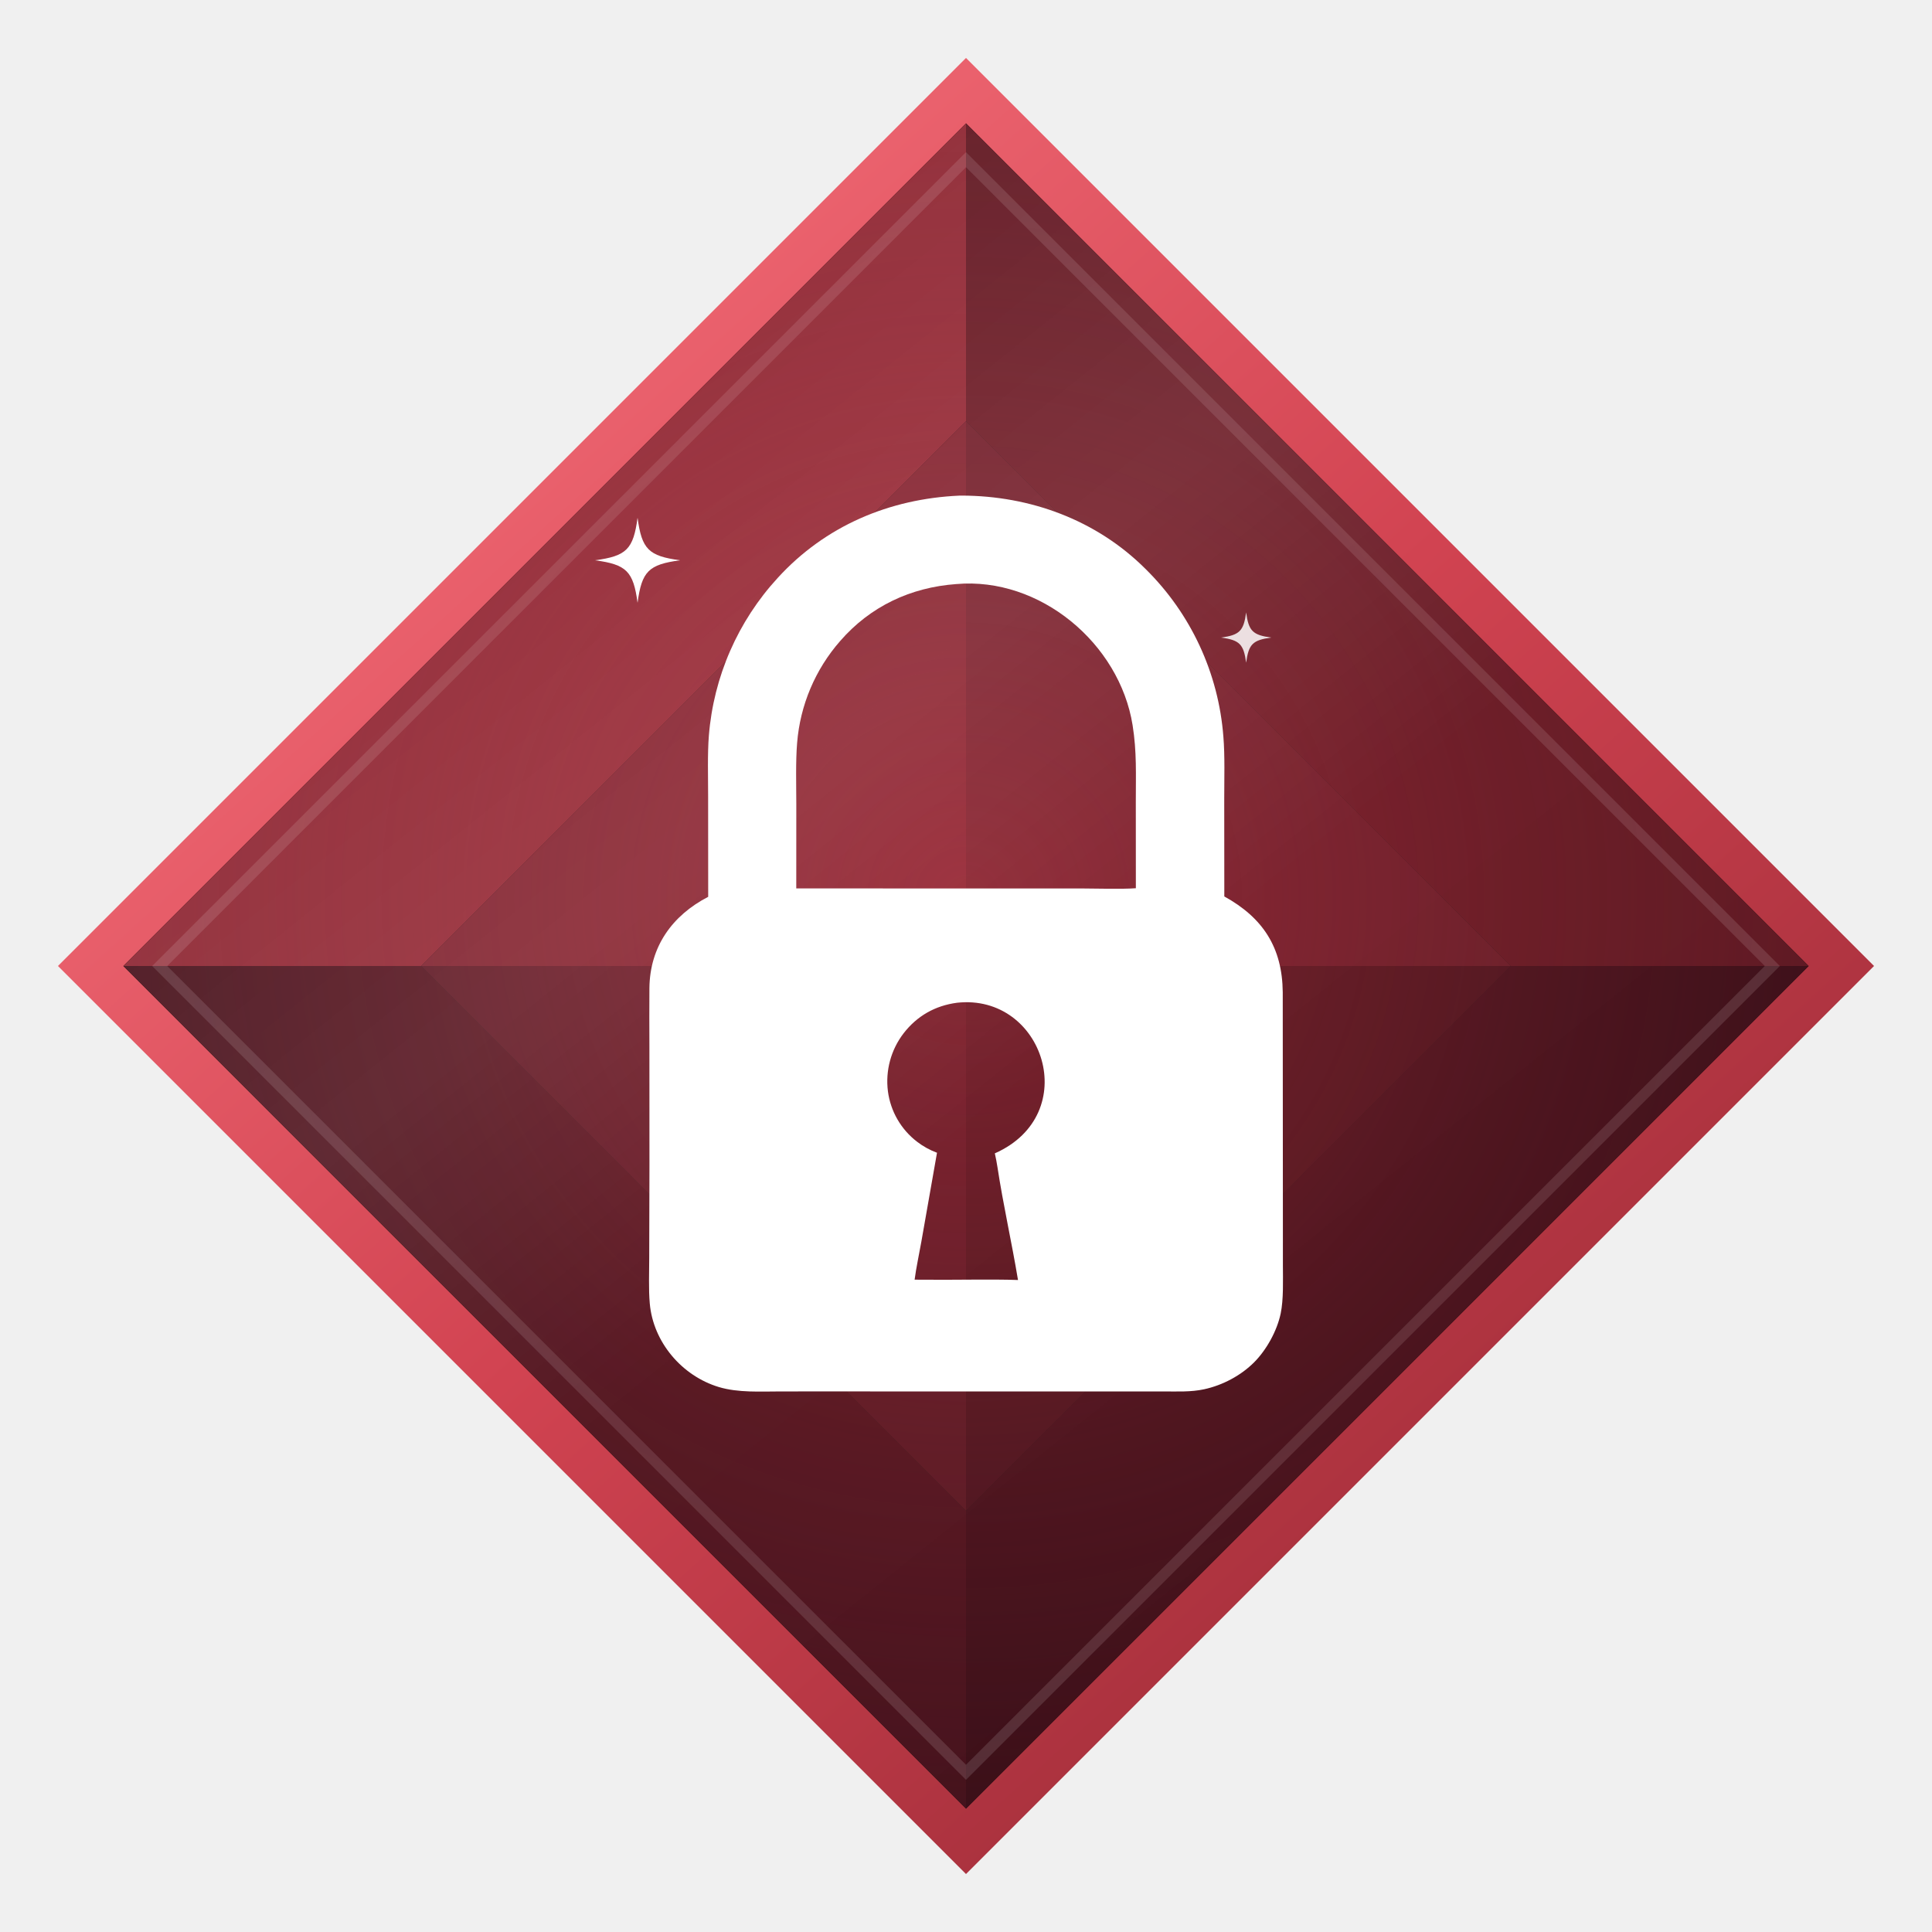
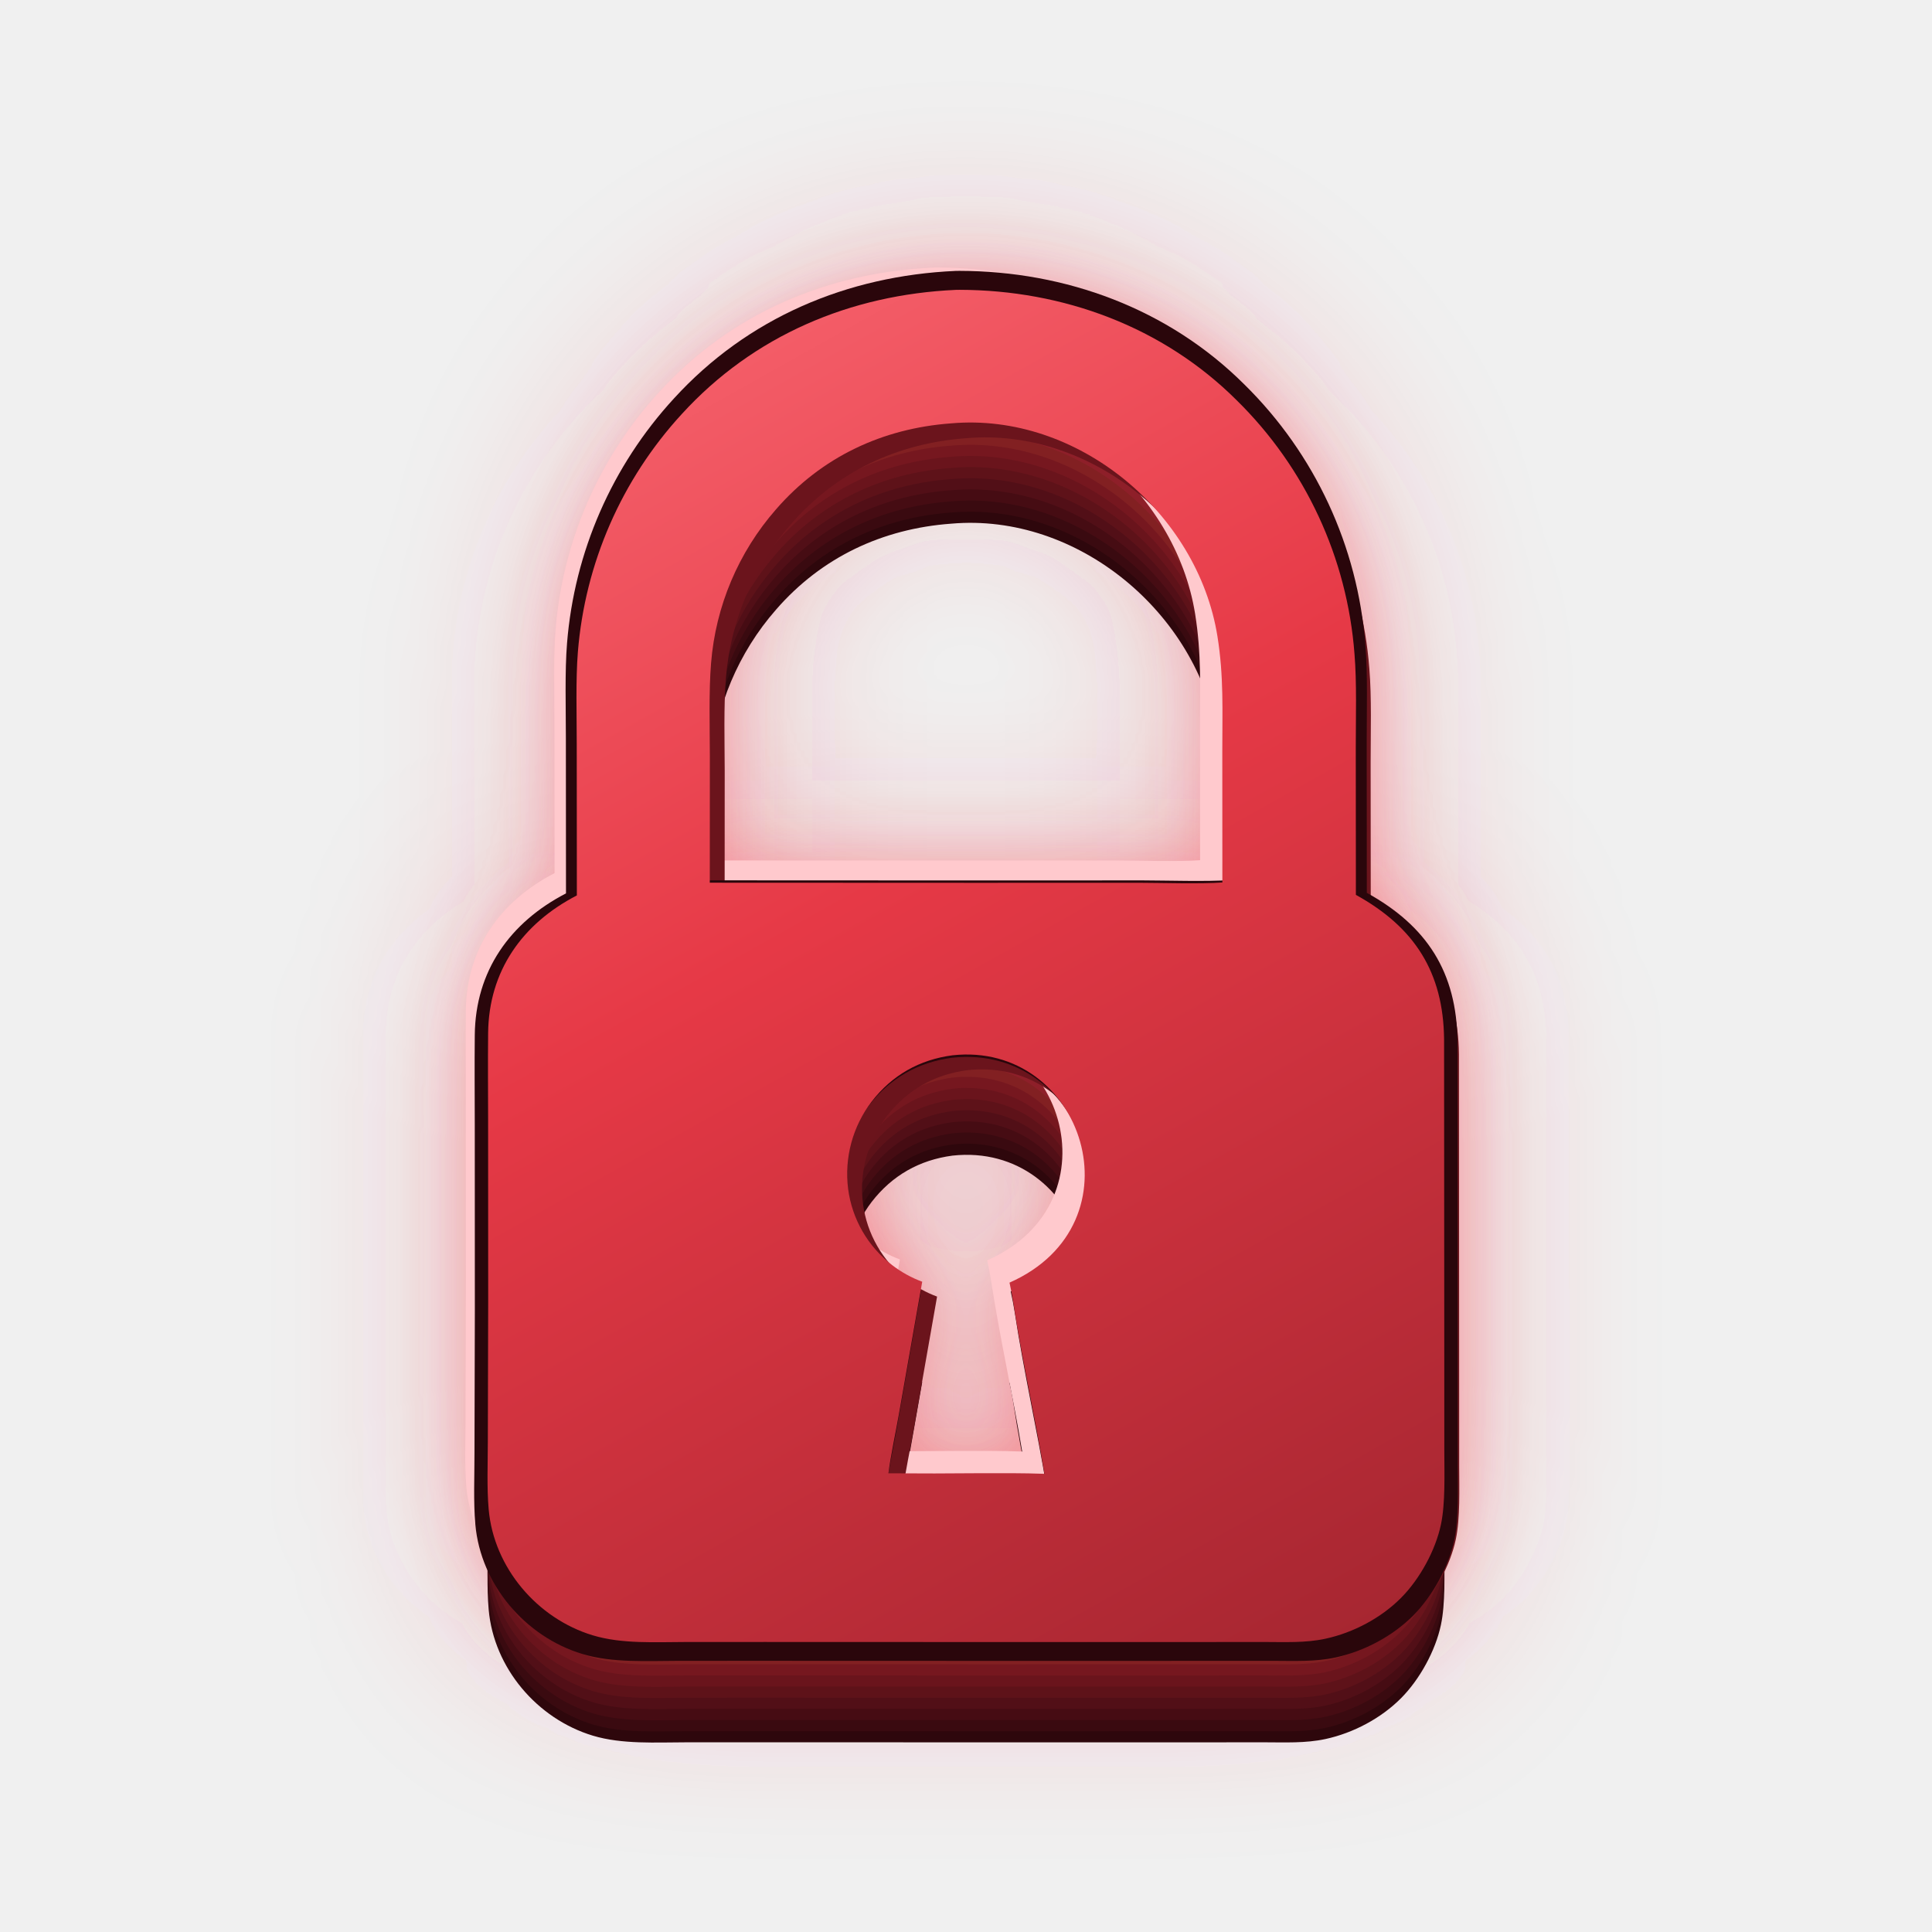
- <svg xmlns="http://www.w3.org/2000/svg" viewBox="0 0 200 200" width="200" height="200" role="img" aria-label="verrou">
+ <svg xmlns="http://www.w3.org/2000/svg" viewBox="0 0 260 260" class="bd">
  <defs>
-     <linearGradient id="rb_verrou" x1=".05" y1="0" x2=".95" y2="1">
-       <stop offset="0" stop-color="#FF7A84" />
-       <stop offset=".5" stop-color="#D14351" />
-       <stop offset="1" stop-color="#8E2530" />
-     </linearGradient>
-     <linearGradient id="st_verrou" x1=".1" y1="0" x2=".9" y2="1">
-       <stop offset="0" stop-color="#fff" stop-opacity="0" />
-       <stop offset=".38" stop-color="#fff" stop-opacity=".10" />
-       <stop offset=".56" stop-color="#fff" stop-opacity=".02" />
-       <stop offset="1" stop-color="#fff" stop-opacity="0" />
-     </linearGradient>
-     <radialGradient id="ig_verrou" cx=".5" cy=".46" r=".55">
-       <stop offset="0" stop-color="#B22C3A" stop-opacity="0.55" />
-       <stop offset=".6" stop-color="#B22C3A" stop-opacity=".18" />
-       <stop offset="1" stop-color="#B22C3A" stop-opacity="0" />
-     </radialGradient>
-     <clipPath id="cp_verrou">
-       <path d="M100.00,12.77 L187.23,100.00 L100.00,187.23 L12.77,100.00 Z" />
-     </clipPath>
-     <mask id="pk_verrou" maskUnits="userSpaceOnUse" x="0" y="0" width="200" height="200">
-       <g transform="translate(46.200,43.888) scale(0.131743)">
+     <filter id="hl0__verrou" x="-70%" y="-70%" width="240%" height="240%">
+       <feGaussianBlur stdDeviation="13" />
+     </filter>
+     <filter id="hl1__verrou" x="-70%" y="-70%" width="240%" height="240%">
+       <feGaussianBlur stdDeviation="5" />
+     </filter>
+     <mask id="k__verrou" maskUnits="userSpaceOnUse" x="0" y="0" width="260" height="260">
+       <g transform="translate(24.43,24.45) scale(0.25851)">
        <path fill="#fff" d="M 403.117,56.323 C 403.762,56.302 404.406,56.293 405.051,56.295 C 458.893,56.411 510.86,75.47 549.301,113.796 C 585.033,148.915 606.817,195.801 610.614,245.758 C 611.863,260.508 611.276,279.502 611.286,294.679 L 611.347,371.274 C 641.815,388.071 656.91,411.499 657.262,446.519 L 657.367,617.621 L 657.38,660.941 C 657.4,672.689 657.967,687.935 655.625,699.046 C 652.776,712.566 644.573,727.463 634.859,737.238 C 624.408,747.755 609.983,755.363 595.518,758.505 C 585.056,760.777 574.218,760.214 563.55,760.209 L 532.029,760.229 L 413.55,760.234 L 303.816,760.198 L 262.801,760.212 C 247.072,760.22 229.363,761.354 214.112,756.746 C 185.162,747.999 162.597,721.546 159.897,691.181 C 158.873,679.667 159.464,666.733 159.457,655.054 L 159.64,582.658 L 159.6,488.841 C 159.578,473.659 159.454,458.46 159.605,443.276 C 159.928,410.846 177.448,386.216 205.797,371.562 L 205.738,292.774 C 205.746,278.088 205.163,259.08 206.329,244.845 C 210.038,198.649 229.099,155.022 260.475,120.913 C 297.814,80.017 348.209,58.775 403.117,56.323 Z" />
        <path fill="#000" d="M 400.641,125.814 C 466.526,119.988 528.989,172.473 539.271,236.652 C 542.628,257.61 541.8,275.526 541.804,296.586 L 541.842,364.81 C 531.272,365.654 509.129,364.994 497.916,364.975 L 415.175,365.004 L 274.997,364.944 L 275.03,298.881 C 275.002,284.129 274.457,265.017 275.671,250.591 C 278.044,220.981 289.896,192.923 309.471,170.579 C 333.146,143.315 364.857,128.418 400.641,125.814 Z" />
        <path fill="#000" d="M 401.347,454.792 C 469.442,447.349 500.429,542.421 431.025,573.138 C 431.817,576.651 432.524,580.263 433.066,583.824 C 437.591,613.556 444.315,643.024 449.231,672.659 C 438.076,672.246 427.085,672.333 415.925,672.343 C 399.95,672.5 383.973,672.517 367.997,672.393 C 369.081,663.763 371.729,651.369 373.299,642.473 L 385.585,572.664 C 379.947,570.577 374.655,567.651 369.891,563.984 C 357.305,554.343 349.075,540.09 347.017,524.37 C 344.954,508.18 349.363,491.831 359.285,478.872 C 369.947,465.086 384.183,457.051 401.347,454.792 Z" />
      </g>
    </mask>
+     <mask id="t0__verrou" maskUnits="userSpaceOnUse" x="0" y="0" width="260" height="260">
+       <g transform="translate(24.43,37.95) scale(0.25851)">
+         <path fill="#fff" d="M 403.117,56.323 C 403.762,56.302 404.406,56.293 405.051,56.295 C 458.893,56.411 510.86,75.47 549.301,113.796 C 585.033,148.915 606.817,195.801 610.614,245.758 C 611.863,260.508 611.276,279.502 611.286,294.679 L 611.347,371.274 C 641.815,388.071 656.91,411.499 657.262,446.519 L 657.367,617.621 L 657.38,660.941 C 657.4,672.689 657.967,687.935 655.625,699.046 C 652.776,712.566 644.573,727.463 634.859,737.238 C 624.408,747.755 609.983,755.363 595.518,758.505 C 585.056,760.777 574.218,760.214 563.55,760.209 L 532.029,760.229 L 413.55,760.234 L 303.816,760.198 L 262.801,760.212 C 247.072,760.22 229.363,761.354 214.112,756.746 C 185.162,747.999 162.597,721.546 159.897,691.181 C 158.873,679.667 159.464,666.733 159.457,655.054 L 159.64,582.658 L 159.6,488.841 C 159.578,473.659 159.454,458.46 159.605,443.276 C 159.928,410.846 177.448,386.216 205.797,371.562 L 205.738,292.774 C 205.746,278.088 205.163,259.08 206.329,244.845 C 210.038,198.649 229.099,155.022 260.475,120.913 C 297.814,80.017 348.209,58.775 403.117,56.323 Z" />
+         <path fill="#000" d="M 400.641,125.814 C 466.526,119.988 528.989,172.473 539.271,236.652 C 542.628,257.61 541.8,275.526 541.804,296.586 L 541.842,364.81 C 531.272,365.654 509.129,364.994 497.916,364.975 L 415.175,365.004 L 274.997,364.944 L 275.03,298.881 C 275.002,284.129 274.457,265.017 275.671,250.591 C 278.044,220.981 289.896,192.923 309.471,170.579 C 333.146,143.315 364.857,128.418 400.641,125.814 Z" />
+         <path fill="#000" d="M 401.347,454.792 C 469.442,447.349 500.429,542.421 431.025,573.138 C 431.817,576.651 432.524,580.263 433.066,583.824 C 437.591,613.556 444.315,643.024 449.231,672.659 C 438.076,672.246 427.085,672.333 415.925,672.343 C 399.95,672.5 383.973,672.517 367.997,672.393 C 369.081,663.763 371.729,651.369 373.299,642.473 L 385.585,572.664 C 379.947,570.577 374.655,567.651 369.891,563.984 C 357.305,554.343 349.075,540.09 347.017,524.37 C 344.954,508.18 349.363,491.831 359.285,478.872 C 369.947,465.086 384.183,457.051 401.347,454.792 Z" />
+       </g>
+     </mask>
+     <mask id="t1__verrou" maskUnits="userSpaceOnUse" x="0" y="0" width="260" height="260">
+       <g transform="translate(24.43,36.45) scale(0.25851)">
+         <path fill="#fff" d="M 403.117,56.323 C 403.762,56.302 404.406,56.293 405.051,56.295 C 458.893,56.411 510.86,75.47 549.301,113.796 C 585.033,148.915 606.817,195.801 610.614,245.758 C 611.863,260.508 611.276,279.502 611.286,294.679 L 611.347,371.274 C 641.815,388.071 656.91,411.499 657.262,446.519 L 657.367,617.621 L 657.38,660.941 C 657.4,672.689 657.967,687.935 655.625,699.046 C 652.776,712.566 644.573,727.463 634.859,737.238 C 624.408,747.755 609.983,755.363 595.518,758.505 C 585.056,760.777 574.218,760.214 563.55,760.209 L 532.029,760.229 L 413.55,760.234 L 303.816,760.198 L 262.801,760.212 C 247.072,760.22 229.363,761.354 214.112,756.746 C 185.162,747.999 162.597,721.546 159.897,691.181 C 158.873,679.667 159.464,666.733 159.457,655.054 L 159.64,582.658 L 159.6,488.841 C 159.578,473.659 159.454,458.46 159.605,443.276 C 159.928,410.846 177.448,386.216 205.797,371.562 L 205.738,292.774 C 205.746,278.088 205.163,259.08 206.329,244.845 C 210.038,198.649 229.099,155.022 260.475,120.913 C 297.814,80.017 348.209,58.775 403.117,56.323 Z" />
+         <path fill="#000" d="M 400.641,125.814 C 466.526,119.988 528.989,172.473 539.271,236.652 C 542.628,257.61 541.8,275.526 541.804,296.586 L 541.842,364.81 C 531.272,365.654 509.129,364.994 497.916,364.975 L 415.175,365.004 L 274.997,364.944 L 275.03,298.881 C 275.002,284.129 274.457,265.017 275.671,250.591 C 278.044,220.981 289.896,192.923 309.471,170.579 C 333.146,143.315 364.857,128.418 400.641,125.814 Z" />
+         <path fill="#000" d="M 401.347,454.792 C 469.442,447.349 500.429,542.421 431.025,573.138 C 431.817,576.651 432.524,580.263 433.066,583.824 C 437.591,613.556 444.315,643.024 449.231,672.659 C 438.076,672.246 427.085,672.333 415.925,672.343 C 399.95,672.5 383.973,672.517 367.997,672.393 C 369.081,663.763 371.729,651.369 373.299,642.473 L 385.585,572.664 C 379.947,570.577 374.655,567.651 369.891,563.984 C 357.305,554.343 349.075,540.09 347.017,524.37 C 344.954,508.18 349.363,491.831 359.285,478.872 C 369.947,465.086 384.183,457.051 401.347,454.792 Z" />
+       </g>
+     </mask>
+     <mask id="t2__verrou" maskUnits="userSpaceOnUse" x="0" y="0" width="260" height="260">
+       <g transform="translate(24.43,34.95) scale(0.25851)">
+         <path fill="#fff" d="M 403.117,56.323 C 403.762,56.302 404.406,56.293 405.051,56.295 C 458.893,56.411 510.86,75.47 549.301,113.796 C 585.033,148.915 606.817,195.801 610.614,245.758 C 611.863,260.508 611.276,279.502 611.286,294.679 L 611.347,371.274 C 641.815,388.071 656.91,411.499 657.262,446.519 L 657.367,617.621 L 657.38,660.941 C 657.4,672.689 657.967,687.935 655.625,699.046 C 652.776,712.566 644.573,727.463 634.859,737.238 C 624.408,747.755 609.983,755.363 595.518,758.505 C 585.056,760.777 574.218,760.214 563.55,760.209 L 532.029,760.229 L 413.55,760.234 L 303.816,760.198 L 262.801,760.212 C 247.072,760.22 229.363,761.354 214.112,756.746 C 185.162,747.999 162.597,721.546 159.897,691.181 C 158.873,679.667 159.464,666.733 159.457,655.054 L 159.64,582.658 L 159.6,488.841 C 159.578,473.659 159.454,458.46 159.605,443.276 C 159.928,410.846 177.448,386.216 205.797,371.562 L 205.738,292.774 C 205.746,278.088 205.163,259.08 206.329,244.845 C 210.038,198.649 229.099,155.022 260.475,120.913 C 297.814,80.017 348.209,58.775 403.117,56.323 Z" />
+         <path fill="#000" d="M 400.641,125.814 C 466.526,119.988 528.989,172.473 539.271,236.652 C 542.628,257.61 541.8,275.526 541.804,296.586 L 541.842,364.81 C 531.272,365.654 509.129,364.994 497.916,364.975 L 415.175,365.004 L 274.997,364.944 L 275.03,298.881 C 275.002,284.129 274.457,265.017 275.671,250.591 C 278.044,220.981 289.896,192.923 309.471,170.579 C 333.146,143.315 364.857,128.418 400.641,125.814 Z" />
+         <path fill="#000" d="M 401.347,454.792 C 469.442,447.349 500.429,542.421 431.025,573.138 C 431.817,576.651 432.524,580.263 433.066,583.824 C 437.591,613.556 444.315,643.024 449.231,672.659 C 438.076,672.246 427.085,672.333 415.925,672.343 C 399.95,672.5 383.973,672.517 367.997,672.393 C 369.081,663.763 371.729,651.369 373.299,642.473 L 385.585,572.664 C 379.947,570.577 374.655,567.651 369.891,563.984 C 357.305,554.343 349.075,540.09 347.017,524.37 C 344.954,508.18 349.363,491.831 359.285,478.872 C 369.947,465.086 384.183,457.051 401.347,454.792 Z" />
+       </g>
+     </mask>
+     <mask id="t3__verrou" maskUnits="userSpaceOnUse" x="0" y="0" width="260" height="260">
+       <g transform="translate(24.43,33.45) scale(0.25851)">
+         <path fill="#fff" d="M 403.117,56.323 C 403.762,56.302 404.406,56.293 405.051,56.295 C 458.893,56.411 510.86,75.47 549.301,113.796 C 585.033,148.915 606.817,195.801 610.614,245.758 C 611.863,260.508 611.276,279.502 611.286,294.679 L 611.347,371.274 C 641.815,388.071 656.91,411.499 657.262,446.519 L 657.367,617.621 L 657.38,660.941 C 657.4,672.689 657.967,687.935 655.625,699.046 C 652.776,712.566 644.573,727.463 634.859,737.238 C 624.408,747.755 609.983,755.363 595.518,758.505 C 585.056,760.777 574.218,760.214 563.55,760.209 L 532.029,760.229 L 413.55,760.234 L 303.816,760.198 L 262.801,760.212 C 247.072,760.22 229.363,761.354 214.112,756.746 C 185.162,747.999 162.597,721.546 159.897,691.181 C 158.873,679.667 159.464,666.733 159.457,655.054 L 159.64,582.658 L 159.6,488.841 C 159.578,473.659 159.454,458.46 159.605,443.276 C 159.928,410.846 177.448,386.216 205.797,371.562 L 205.738,292.774 C 205.746,278.088 205.163,259.08 206.329,244.845 C 210.038,198.649 229.099,155.022 260.475,120.913 C 297.814,80.017 348.209,58.775 403.117,56.323 Z" />
+         <path fill="#000" d="M 400.641,125.814 C 466.526,119.988 528.989,172.473 539.271,236.652 C 542.628,257.61 541.8,275.526 541.804,296.586 L 541.842,364.81 C 531.272,365.654 509.129,364.994 497.916,364.975 L 415.175,365.004 L 274.997,364.944 L 275.03,298.881 C 275.002,284.129 274.457,265.017 275.671,250.591 C 278.044,220.981 289.896,192.923 309.471,170.579 C 333.146,143.315 364.857,128.418 400.641,125.814 Z" />
+         <path fill="#000" d="M 401.347,454.792 C 469.442,447.349 500.429,542.421 431.025,573.138 C 431.817,576.651 432.524,580.263 433.066,583.824 C 437.591,613.556 444.315,643.024 449.231,672.659 C 438.076,672.246 427.085,672.333 415.925,672.343 C 399.95,672.5 383.973,672.517 367.997,672.393 C 369.081,663.763 371.729,651.369 373.299,642.473 L 385.585,572.664 C 379.947,570.577 374.655,567.651 369.891,563.984 C 357.305,554.343 349.075,540.09 347.017,524.37 C 344.954,508.18 349.363,491.831 359.285,478.872 C 369.947,465.086 384.183,457.051 401.347,454.792 Z" />
+       </g>
+     </mask>
+     <mask id="t4__verrou" maskUnits="userSpaceOnUse" x="0" y="0" width="260" height="260">
+       <g transform="translate(24.43,31.95) scale(0.25851)">
+         <path fill="#fff" d="M 403.117,56.323 C 403.762,56.302 404.406,56.293 405.051,56.295 C 458.893,56.411 510.86,75.47 549.301,113.796 C 585.033,148.915 606.817,195.801 610.614,245.758 C 611.863,260.508 611.276,279.502 611.286,294.679 L 611.347,371.274 C 641.815,388.071 656.91,411.499 657.262,446.519 L 657.367,617.621 L 657.38,660.941 C 657.4,672.689 657.967,687.935 655.625,699.046 C 652.776,712.566 644.573,727.463 634.859,737.238 C 624.408,747.755 609.983,755.363 595.518,758.505 C 585.056,760.777 574.218,760.214 563.55,760.209 L 532.029,760.229 L 413.55,760.234 L 303.816,760.198 L 262.801,760.212 C 247.072,760.22 229.363,761.354 214.112,756.746 C 185.162,747.999 162.597,721.546 159.897,691.181 C 158.873,679.667 159.464,666.733 159.457,655.054 L 159.64,582.658 L 159.6,488.841 C 159.578,473.659 159.454,458.46 159.605,443.276 C 159.928,410.846 177.448,386.216 205.797,371.562 L 205.738,292.774 C 205.746,278.088 205.163,259.08 206.329,244.845 C 210.038,198.649 229.099,155.022 260.475,120.913 C 297.814,80.017 348.209,58.775 403.117,56.323 Z" />
+         <path fill="#000" d="M 400.641,125.814 C 466.526,119.988 528.989,172.473 539.271,236.652 C 542.628,257.61 541.8,275.526 541.804,296.586 L 541.842,364.81 C 531.272,365.654 509.129,364.994 497.916,364.975 L 415.175,365.004 L 274.997,364.944 L 275.03,298.881 C 275.002,284.129 274.457,265.017 275.671,250.591 C 278.044,220.981 289.896,192.923 309.471,170.579 C 333.146,143.315 364.857,128.418 400.641,125.814 Z" />
+         <path fill="#000" d="M 401.347,454.792 C 469.442,447.349 500.429,542.421 431.025,573.138 C 431.817,576.651 432.524,580.263 433.066,583.824 C 437.591,613.556 444.315,643.024 449.231,672.659 C 438.076,672.246 427.085,672.333 415.925,672.343 C 399.95,672.5 383.973,672.517 367.997,672.393 C 369.081,663.763 371.729,651.369 373.299,642.473 L 385.585,572.664 C 379.947,570.577 374.655,567.651 369.891,563.984 C 357.305,554.343 349.075,540.09 347.017,524.37 C 344.954,508.18 349.363,491.831 359.285,478.872 C 369.947,465.086 384.183,457.051 401.347,454.792 Z" />
+       </g>
+     </mask>
+     <mask id="t5__verrou" maskUnits="userSpaceOnUse" x="0" y="0" width="260" height="260">
+       <g transform="translate(24.43,30.45) scale(0.25851)">
+         <path fill="#fff" d="M 403.117,56.323 C 403.762,56.302 404.406,56.293 405.051,56.295 C 458.893,56.411 510.86,75.47 549.301,113.796 C 585.033,148.915 606.817,195.801 610.614,245.758 C 611.863,260.508 611.276,279.502 611.286,294.679 L 611.347,371.274 C 641.815,388.071 656.91,411.499 657.262,446.519 L 657.367,617.621 L 657.38,660.941 C 657.4,672.689 657.967,687.935 655.625,699.046 C 652.776,712.566 644.573,727.463 634.859,737.238 C 624.408,747.755 609.983,755.363 595.518,758.505 C 585.056,760.777 574.218,760.214 563.55,760.209 L 532.029,760.229 L 413.55,760.234 L 303.816,760.198 L 262.801,760.212 C 247.072,760.22 229.363,761.354 214.112,756.746 C 185.162,747.999 162.597,721.546 159.897,691.181 C 158.873,679.667 159.464,666.733 159.457,655.054 L 159.64,582.658 L 159.6,488.841 C 159.578,473.659 159.454,458.46 159.605,443.276 C 159.928,410.846 177.448,386.216 205.797,371.562 L 205.738,292.774 C 205.746,278.088 205.163,259.08 206.329,244.845 C 210.038,198.649 229.099,155.022 260.475,120.913 C 297.814,80.017 348.209,58.775 403.117,56.323 Z" />
+         <path fill="#000" d="M 400.641,125.814 C 466.526,119.988 528.989,172.473 539.271,236.652 C 542.628,257.61 541.8,275.526 541.804,296.586 L 541.842,364.81 C 531.272,365.654 509.129,364.994 497.916,364.975 L 415.175,365.004 L 274.997,364.944 L 275.03,298.881 C 275.002,284.129 274.457,265.017 275.671,250.591 C 278.044,220.981 289.896,192.923 309.471,170.579 C 333.146,143.315 364.857,128.418 400.641,125.814 Z" />
+         <path fill="#000" d="M 401.347,454.792 C 469.442,447.349 500.429,542.421 431.025,573.138 C 431.817,576.651 432.524,580.263 433.066,583.824 C 437.591,613.556 444.315,643.024 449.231,672.659 C 438.076,672.246 427.085,672.333 415.925,672.343 C 399.95,672.5 383.973,672.517 367.997,672.393 C 369.081,663.763 371.729,651.369 373.299,642.473 L 385.585,572.664 C 379.947,570.577 374.655,567.651 369.891,563.984 C 357.305,554.343 349.075,540.09 347.017,524.37 C 344.954,508.18 349.363,491.831 359.285,478.872 C 369.947,465.086 384.183,457.051 401.347,454.792 Z" />
+       </g>
+     </mask>
+     <mask id="t6__verrou" maskUnits="userSpaceOnUse" x="0" y="0" width="260" height="260">
+       <g transform="translate(24.43,28.95) scale(0.25851)">
+         <path fill="#fff" d="M 403.117,56.323 C 403.762,56.302 404.406,56.293 405.051,56.295 C 458.893,56.411 510.86,75.47 549.301,113.796 C 585.033,148.915 606.817,195.801 610.614,245.758 C 611.863,260.508 611.276,279.502 611.286,294.679 L 611.347,371.274 C 641.815,388.071 656.91,411.499 657.262,446.519 L 657.367,617.621 L 657.38,660.941 C 657.4,672.689 657.967,687.935 655.625,699.046 C 652.776,712.566 644.573,727.463 634.859,737.238 C 624.408,747.755 609.983,755.363 595.518,758.505 C 585.056,760.777 574.218,760.214 563.55,760.209 L 532.029,760.229 L 413.55,760.234 L 303.816,760.198 L 262.801,760.212 C 247.072,760.22 229.363,761.354 214.112,756.746 C 185.162,747.999 162.597,721.546 159.897,691.181 C 158.873,679.667 159.464,666.733 159.457,655.054 L 159.64,582.658 L 159.6,488.841 C 159.578,473.659 159.454,458.46 159.605,443.276 C 159.928,410.846 177.448,386.216 205.797,371.562 L 205.738,292.774 C 205.746,278.088 205.163,259.08 206.329,244.845 C 210.038,198.649 229.099,155.022 260.475,120.913 C 297.814,80.017 348.209,58.775 403.117,56.323 Z" />
+         <path fill="#000" d="M 400.641,125.814 C 466.526,119.988 528.989,172.473 539.271,236.652 C 542.628,257.61 541.8,275.526 541.804,296.586 L 541.842,364.81 C 531.272,365.654 509.129,364.994 497.916,364.975 L 415.175,365.004 L 274.997,364.944 L 275.03,298.881 C 275.002,284.129 274.457,265.017 275.671,250.591 C 278.044,220.981 289.896,192.923 309.471,170.579 C 333.146,143.315 364.857,128.418 400.641,125.814 Z" />
+         <path fill="#000" d="M 401.347,454.792 C 469.442,447.349 500.429,542.421 431.025,573.138 C 431.817,576.651 432.524,580.263 433.066,583.824 C 437.591,613.556 444.315,643.024 449.231,672.659 C 438.076,672.246 427.085,672.333 415.925,672.343 C 399.95,672.5 383.973,672.517 367.997,672.393 C 369.081,663.763 371.729,651.369 373.299,642.473 L 385.585,572.664 C 379.947,570.577 374.655,567.651 369.891,563.984 C 357.305,554.343 349.075,540.09 347.017,524.37 C 344.954,508.18 349.363,491.831 359.285,478.872 C 369.947,465.086 384.183,457.051 401.347,454.792 Z" />
+       </g>
+     </mask>
+     <mask id="t7__verrou" maskUnits="userSpaceOnUse" x="0" y="0" width="260" height="260">
+       <g transform="translate(24.43,27.45) scale(0.25851)">
+         <path fill="#fff" d="M 403.117,56.323 C 403.762,56.302 404.406,56.293 405.051,56.295 C 458.893,56.411 510.86,75.47 549.301,113.796 C 585.033,148.915 606.817,195.801 610.614,245.758 C 611.863,260.508 611.276,279.502 611.286,294.679 L 611.347,371.274 C 641.815,388.071 656.91,411.499 657.262,446.519 L 657.367,617.621 L 657.38,660.941 C 657.4,672.689 657.967,687.935 655.625,699.046 C 652.776,712.566 644.573,727.463 634.859,737.238 C 624.408,747.755 609.983,755.363 595.518,758.505 C 585.056,760.777 574.218,760.214 563.55,760.209 L 532.029,760.229 L 413.55,760.234 L 303.816,760.198 L 262.801,760.212 C 247.072,760.22 229.363,761.354 214.112,756.746 C 185.162,747.999 162.597,721.546 159.897,691.181 C 158.873,679.667 159.464,666.733 159.457,655.054 L 159.64,582.658 L 159.6,488.841 C 159.578,473.659 159.454,458.46 159.605,443.276 C 159.928,410.846 177.448,386.216 205.797,371.562 L 205.738,292.774 C 205.746,278.088 205.163,259.08 206.329,244.845 C 210.038,198.649 229.099,155.022 260.475,120.913 C 297.814,80.017 348.209,58.775 403.117,56.323 Z" />
+         <path fill="#000" d="M 400.641,125.814 C 466.526,119.988 528.989,172.473 539.271,236.652 C 542.628,257.61 541.8,275.526 541.804,296.586 L 541.842,364.81 C 531.272,365.654 509.129,364.994 497.916,364.975 L 415.175,365.004 L 274.997,364.944 L 275.03,298.881 C 275.002,284.129 274.457,265.017 275.671,250.591 C 278.044,220.981 289.896,192.923 309.471,170.579 C 333.146,143.315 364.857,128.418 400.641,125.814 Z" />
+         <path fill="#000" d="M 401.347,454.792 C 469.442,447.349 500.429,542.421 431.025,573.138 C 431.817,576.651 432.524,580.263 433.066,583.824 C 437.591,613.556 444.315,643.024 449.231,672.659 C 438.076,672.246 427.085,672.333 415.925,672.343 C 399.95,672.5 383.973,672.517 367.997,672.393 C 369.081,663.763 371.729,651.369 373.299,642.473 L 385.585,572.664 C 379.947,570.577 374.655,567.651 369.891,563.984 C 357.305,554.343 349.075,540.09 347.017,524.37 C 344.954,508.18 349.363,491.831 359.285,478.872 C 369.947,465.086 384.183,457.051 401.347,454.792 Z" />
+       </g>
+     </mask>
+     <mask id="t8__verrou" maskUnits="userSpaceOnUse" x="0" y="0" width="260" height="260">
+       <g transform="translate(24.43,25.95) scale(0.25851)">
+         <path fill="#fff" d="M 403.117,56.323 C 403.762,56.302 404.406,56.293 405.051,56.295 C 458.893,56.411 510.86,75.47 549.301,113.796 C 585.033,148.915 606.817,195.801 610.614,245.758 C 611.863,260.508 611.276,279.502 611.286,294.679 L 611.347,371.274 C 641.815,388.071 656.91,411.499 657.262,446.519 L 657.367,617.621 L 657.38,660.941 C 657.4,672.689 657.967,687.935 655.625,699.046 C 652.776,712.566 644.573,727.463 634.859,737.238 C 624.408,747.755 609.983,755.363 595.518,758.505 C 585.056,760.777 574.218,760.214 563.55,760.209 L 532.029,760.229 L 413.55,760.234 L 303.816,760.198 L 262.801,760.212 C 247.072,760.22 229.363,761.354 214.112,756.746 C 185.162,747.999 162.597,721.546 159.897,691.181 C 158.873,679.667 159.464,666.733 159.457,655.054 L 159.64,582.658 L 159.6,488.841 C 159.578,473.659 159.454,458.46 159.605,443.276 C 159.928,410.846 177.448,386.216 205.797,371.562 L 205.738,292.774 C 205.746,278.088 205.163,259.08 206.329,244.845 C 210.038,198.649 229.099,155.022 260.475,120.913 C 297.814,80.017 348.209,58.775 403.117,56.323 Z" />
+         <path fill="#000" d="M 400.641,125.814 C 466.526,119.988 528.989,172.473 539.271,236.652 C 542.628,257.61 541.8,275.526 541.804,296.586 L 541.842,364.81 C 531.272,365.654 509.129,364.994 497.916,364.975 L 415.175,365.004 L 274.997,364.944 L 275.03,298.881 C 275.002,284.129 274.457,265.017 275.671,250.591 C 278.044,220.981 289.896,192.923 309.471,170.579 C 333.146,143.315 364.857,128.418 400.641,125.814 Z" />
+         <path fill="#000" d="M 401.347,454.792 C 469.442,447.349 500.429,542.421 431.025,573.138 C 431.817,576.651 432.524,580.263 433.066,583.824 C 437.591,613.556 444.315,643.024 449.231,672.659 C 438.076,672.246 427.085,672.333 415.925,672.343 C 399.95,672.5 383.973,672.517 367.997,672.393 C 369.081,663.763 371.729,651.369 373.299,642.473 L 385.585,572.664 C 379.947,570.577 374.655,567.651 369.891,563.984 C 357.305,554.343 349.075,540.09 347.017,524.37 C 344.954,508.18 349.363,491.831 359.285,478.872 C 369.947,465.086 384.183,457.051 401.347,454.792 Z" />
+       </g>
+     </mask>
+     <mask id="ar__verrou" maskUnits="userSpaceOnUse" x="0" y="0" width="260" height="260">
+       <g transform="translate(21.43,21.45) scale(0.25851)">
+         <path fill="#fff" d="M 403.117,56.323 C 403.762,56.302 404.406,56.293 405.051,56.295 C 458.893,56.411 510.86,75.47 549.301,113.796 C 585.033,148.915 606.817,195.801 610.614,245.758 C 611.863,260.508 611.276,279.502 611.286,294.679 L 611.347,371.274 C 641.815,388.071 656.91,411.499 657.262,446.519 L 657.367,617.621 L 657.38,660.941 C 657.4,672.689 657.967,687.935 655.625,699.046 C 652.776,712.566 644.573,727.463 634.859,737.238 C 624.408,747.755 609.983,755.363 595.518,758.505 C 585.056,760.777 574.218,760.214 563.55,760.209 L 532.029,760.229 L 413.55,760.234 L 303.816,760.198 L 262.801,760.212 C 247.072,760.22 229.363,761.354 214.112,756.746 C 185.162,747.999 162.597,721.546 159.897,691.181 C 158.873,679.667 159.464,666.733 159.457,655.054 L 159.64,582.658 L 159.6,488.841 C 159.578,473.659 159.454,458.46 159.605,443.276 C 159.928,410.846 177.448,386.216 205.797,371.562 L 205.738,292.774 C 205.746,278.088 205.163,259.08 206.329,244.845 C 210.038,198.649 229.099,155.022 260.475,120.913 C 297.814,80.017 348.209,58.775 403.117,56.323 Z" />
+         <path fill="#000" d="M 400.641,125.814 C 466.526,119.988 528.989,172.473 539.271,236.652 C 542.628,257.61 541.8,275.526 541.804,296.586 L 541.842,364.81 C 531.272,365.654 509.129,364.994 497.916,364.975 L 415.175,365.004 L 274.997,364.944 L 275.03,298.881 C 275.002,284.129 274.457,265.017 275.671,250.591 C 278.044,220.981 289.896,192.923 309.471,170.579 C 333.146,143.315 364.857,128.418 400.641,125.814 Z" />
+         <path fill="#000" d="M 401.347,454.792 C 469.442,447.349 500.429,542.421 431.025,573.138 C 431.817,576.651 432.524,580.263 433.066,583.824 C 437.591,613.556 444.315,643.024 449.231,672.659 C 438.076,672.246 427.085,672.333 415.925,672.343 C 399.95,672.5 383.973,672.517 367.997,672.393 C 369.081,663.763 371.729,651.369 373.299,642.473 L 385.585,572.664 C 379.947,570.577 374.655,567.651 369.891,563.984 C 357.305,554.343 349.075,540.09 347.017,524.37 C 344.954,508.18 349.363,491.831 359.285,478.872 C 369.947,465.086 384.183,457.051 401.347,454.792 Z" />
+       </g>
+     </mask>
+     <mask id="om__verrou" maskUnits="userSpaceOnUse" x="0" y="0" width="260" height="260">
+       <g transform="translate(26.43,26.45) scale(0.25851)">
+         <path fill="#fff" d="M 403.117,56.323 C 403.762,56.302 404.406,56.293 405.051,56.295 C 458.893,56.411 510.86,75.47 549.301,113.796 C 585.033,148.915 606.817,195.801 610.614,245.758 C 611.863,260.508 611.276,279.502 611.286,294.679 L 611.347,371.274 C 641.815,388.071 656.91,411.499 657.262,446.519 L 657.367,617.621 L 657.38,660.941 C 657.4,672.689 657.967,687.935 655.625,699.046 C 652.776,712.566 644.573,727.463 634.859,737.238 C 624.408,747.755 609.983,755.363 595.518,758.505 C 585.056,760.777 574.218,760.214 563.55,760.209 L 532.029,760.229 L 413.55,760.234 L 303.816,760.198 L 262.801,760.212 C 247.072,760.22 229.363,761.354 214.112,756.746 C 185.162,747.999 162.597,721.546 159.897,691.181 C 158.873,679.667 159.464,666.733 159.457,655.054 L 159.64,582.658 L 159.6,488.841 C 159.578,473.659 159.454,458.46 159.605,443.276 C 159.928,410.846 177.448,386.216 205.797,371.562 L 205.738,292.774 C 205.746,278.088 205.163,259.08 206.329,244.845 C 210.038,198.649 229.099,155.022 260.475,120.913 C 297.814,80.017 348.209,58.775 403.117,56.323 Z" />
+         <path fill="#000" d="M 400.641,125.814 C 466.526,119.988 528.989,172.473 539.271,236.652 C 542.628,257.61 541.8,275.526 541.804,296.586 L 541.842,364.81 C 531.272,365.654 509.129,364.994 497.916,364.975 L 415.175,365.004 L 274.997,364.944 L 275.03,298.881 C 275.002,284.129 274.457,265.017 275.671,250.591 C 278.044,220.981 289.896,192.923 309.471,170.579 C 333.146,143.315 364.857,128.418 400.641,125.814 Z" />
+         <path fill="#000" d="M 401.347,454.792 C 469.442,447.349 500.429,542.421 431.025,573.138 C 431.817,576.651 432.524,580.263 433.066,583.824 C 437.591,613.556 444.315,643.024 449.231,672.659 C 438.076,672.246 427.085,672.333 415.925,672.343 C 399.95,672.5 383.973,672.517 367.997,672.393 C 369.081,663.763 371.729,651.369 373.299,642.473 L 385.585,572.664 C 379.947,570.577 374.655,567.651 369.891,563.984 C 357.305,554.343 349.075,540.09 347.017,524.37 C 344.954,508.18 349.363,491.831 359.285,478.872 C 369.947,465.086 384.183,457.051 401.347,454.792 Z" />
+       </g>
+     </mask>
+     <mask id="kl__verrou" maskUnits="userSpaceOnUse" x="0" y="0" width="260" height="260">
+       <g transform="translate(21.48,21.49) scale(0.26574)">
+         <path fill="#fff" d="M 403.117,56.323 C 403.762,56.302 404.406,56.293 405.051,56.295 C 458.893,56.411 510.86,75.47 549.301,113.796 C 585.033,148.915 606.817,195.801 610.614,245.758 C 611.863,260.508 611.276,279.502 611.286,294.679 L 611.347,371.274 C 641.815,388.071 656.91,411.499 657.262,446.519 L 657.367,617.621 L 657.38,660.941 C 657.4,672.689 657.967,687.935 655.625,699.046 C 652.776,712.566 644.573,727.463 634.859,737.238 C 624.408,747.755 609.983,755.363 595.518,758.505 C 585.056,760.777 574.218,760.214 563.55,760.209 L 532.029,760.229 L 413.55,760.234 L 303.816,760.198 L 262.801,760.212 C 247.072,760.22 229.363,761.354 214.112,756.746 C 185.162,747.999 162.597,721.546 159.897,691.181 C 158.873,679.667 159.464,666.733 159.457,655.054 L 159.64,582.658 L 159.6,488.841 C 159.578,473.659 159.454,458.46 159.605,443.276 C 159.928,410.846 177.448,386.216 205.797,371.562 L 205.738,292.774 C 205.746,278.088 205.163,259.08 206.329,244.845 C 210.038,198.649 229.099,155.022 260.475,120.913 C 297.814,80.017 348.209,58.775 403.117,56.323 Z" />
+         <path fill="#000" d="M 400.641,125.814 C 466.526,119.988 528.989,172.473 539.271,236.652 C 542.628,257.61 541.8,275.526 541.804,296.586 L 541.842,364.81 C 531.272,365.654 509.129,364.994 497.916,364.975 L 415.175,365.004 L 274.997,364.944 L 275.03,298.881 C 275.002,284.129 274.457,265.017 275.671,250.591 C 278.044,220.981 289.896,192.923 309.471,170.579 C 333.146,143.315 364.857,128.418 400.641,125.814 Z" />
+         <path fill="#000" d="M 401.347,454.792 C 469.442,447.349 500.429,542.421 431.025,573.138 C 431.817,576.651 432.524,580.263 433.066,583.824 C 437.591,613.556 444.315,643.024 449.231,672.659 C 438.076,672.246 427.085,672.333 415.925,672.343 C 399.95,672.5 383.973,672.517 367.997,672.393 C 369.081,663.763 371.729,651.369 373.299,642.473 L 385.585,572.664 C 379.947,570.577 374.655,567.651 369.891,563.984 C 357.305,554.343 349.075,540.09 347.017,524.37 C 344.954,508.18 349.363,491.831 359.285,478.872 C 369.947,465.086 384.183,457.051 401.347,454.792 Z" />
+       </g>
+     </mask>
+     <linearGradient id="fa__verrou" x1=".22" y1="0" x2=".78" y2="1">
+       <stop offset="0" stop-color="#FF7C85" />
+       <stop offset=".45" stop-color="#E63946" />
+       <stop offset="1" stop-color="#8E1F29" />
+     </linearGradient>
+     <linearGradient id="re__verrou" x1="0" y1="0" x2="1" y2="0">
+       <stop offset="0" stop-color="#fff" stop-opacity="0" />
+       <stop offset=".35" stop-color="#fff" stop-opacity="0" />
+       <stop offset=".45" stop-color="#fff" stop-opacity=".35" />
+       <stop offset=".5" stop-color="#fff" stop-opacity=".5" />
+       <stop offset=".55" stop-color="#fff" stop-opacity=".35" />
+       <stop offset=".65" stop-color="#fff" stop-opacity="0" />
+       <stop offset="1" stop-color="#fff" stop-opacity="0" />
+     </linearGradient>
  </defs>
-   <path d="M100.00,6.00 L194.00,100.00 L100.00,194.00 L6.00,100.00 Z" fill="url(#rb_verrou)" />
-   <path d="M100.00,12.77 L187.23,100.00 L100.00,187.23 L12.77,100.00 Z" fill="#1A0E11" />
-   <g clip-path="url(#cp_verrou)">
-     <path d="M100.00,43.60 L43.60,100.00 L12.77,100.00 L100.00,12.77 Z" fill="#8C2733" />
-     <path d="M100.00,43.60 L156.40,100.00 L187.23,100.00 L100.00,12.77 Z" fill="#5A1620" />
-     <path d="M100.00,156.40 L43.60,100.00 L12.77,100.00 L100.00,187.23 Z" fill="#43101A" />
-     <path d="M100.00,156.40 L156.40,100.00 L187.23,100.00 L100.00,187.23 Z" fill="#380D16" />
-     <path d="M100.00,100.00 L43.60,100.00 L100.00,43.60 Z" fill="#75202C" />
-     <path d="M100.00,100.00 L156.40,100.00 L100.00,43.60 Z" fill="#5E1A25" />
-     <path d="M100.00,100.00 L43.60,100.00 L100.00,156.40 Z" fill="#4E1520" />
-     <path d="M100.00,100.00 L156.40,100.00 L100.00,156.40 Z" fill="#3E1019" />
-     <path d="M100.00,16.53 L183.47,100.00 L100.00,183.47 L16.53,100.00 Z" fill="none" stroke="#fff" stroke-opacity=".13" stroke-width="1.1" />
-     <path d="M100.00,12.77 L187.23,100.00 L100.00,187.23 L12.77,100.00 Z" fill="url(#ig_verrou)" />
-     <path d="M100.00,12.77 L187.23,100.00 L100.00,187.23 L12.77,100.00 Z" fill="url(#st_verrou)" />
+   <g class="halo" filter="url(#hl0__verrou)">
+     <rect x="0" y="0" width="260" height="260" fill="#E63946" mask="url(#k__verrou)" opacity="0.42" />
  </g>
-   <path d="M66.00,53.60 C66.44,56.86 67.14,57.56 70.40,58.00 C67.14,58.44 66.44,59.14 66.00,62.40 C65.56,59.14 64.86,58.44 61.60,58.00 C64.86,57.56 65.56,56.86 66.00,53.60 Z" fill="#FFFFFF" />
-   <path d="M129.00,63.40 C129.26,65.32 129.68,65.74 131.60,66.00 C129.68,66.26 129.26,66.68 129.00,68.60 C128.74,66.68 128.32,66.26 126.40,66.00 C128.32,65.74 128.74,65.32 129.00,63.40 Z" fill="#FFFFFF" opacity=".85" />
-   <rect x="0" y="0" width="200" height="200" fill="#FFFFFF" mask="url(#pk_verrou)" />
+   <g class="halo" filter="url(#hl1__verrou)">
+     <rect x="0" y="0" width="260" height="260" fill="#FF5A66" mask="url(#k__verrou)" opacity="0.62" />
+   </g>
+   <rect x="0" y="0" width="260" height="260" fill="#2E070C" mask="url(#t0__verrou)" />
+   <rect x="0" y="0" width="260" height="260" fill="#3A0A10" mask="url(#t1__verrou)" />
+   <rect x="0" y="0" width="260" height="260" fill="#460C13" mask="url(#t2__verrou)" />
+   <rect x="0" y="0" width="260" height="260" fill="#520F17" mask="url(#t3__verrou)" />
+   <rect x="0" y="0" width="260" height="260" fill="#5E1219" mask="url(#t4__verrou)" />
+   <rect x="0" y="0" width="260" height="260" fill="#6A141C" mask="url(#t5__verrou)" />
+   <rect x="0" y="0" width="260" height="260" fill="#76171F" mask="url(#t6__verrou)" />
+   <rect x="0" y="0" width="260" height="260" fill="#822022" mask="url(#t7__verrou)" />
+   <rect x="0" y="0" width="260" height="260" fill="#8E1F29" mask="url(#t8__verrou)" />
+   <rect x="0" y="0" width="260" height="260" fill="#FFC9CD" mask="url(#ar__verrou)" />
+   <rect x="0" y="0" width="260" height="260" fill="#6B141C" mask="url(#om__verrou)" />
+   <rect x="0" y="0" width="260" height="260" fill="#2A060B" mask="url(#kl__verrou)" />
+   <rect x="0" y="0" width="260" height="260" fill="url(#fa__verrou)" mask="url(#k__verrou)" />
+   <g mask="url(#k__verrou)">
+     <rect class="reflet" x="-120" y="-40" width="90" height="340" fill="url(#re__verrou)" />
+   </g>
</svg>
